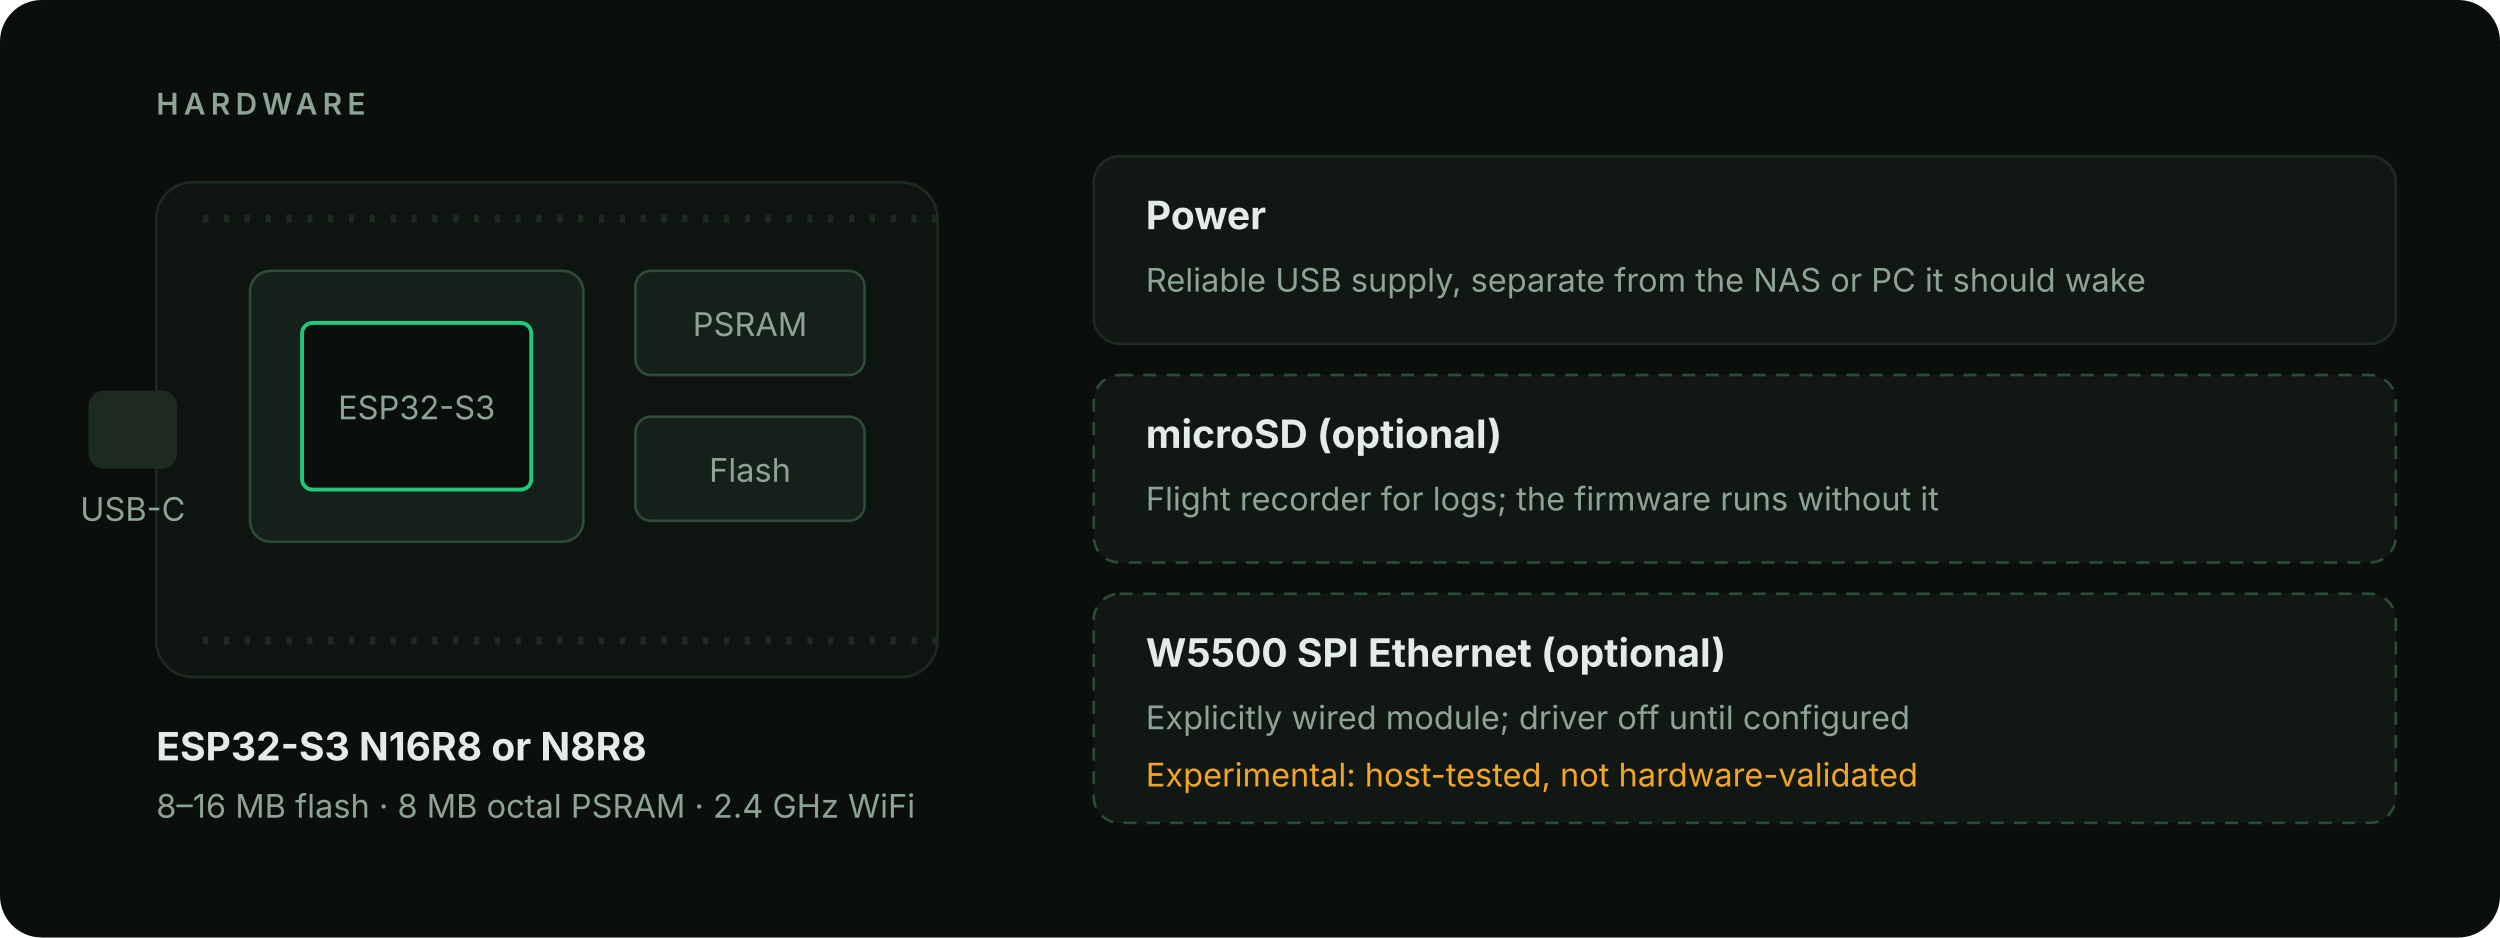
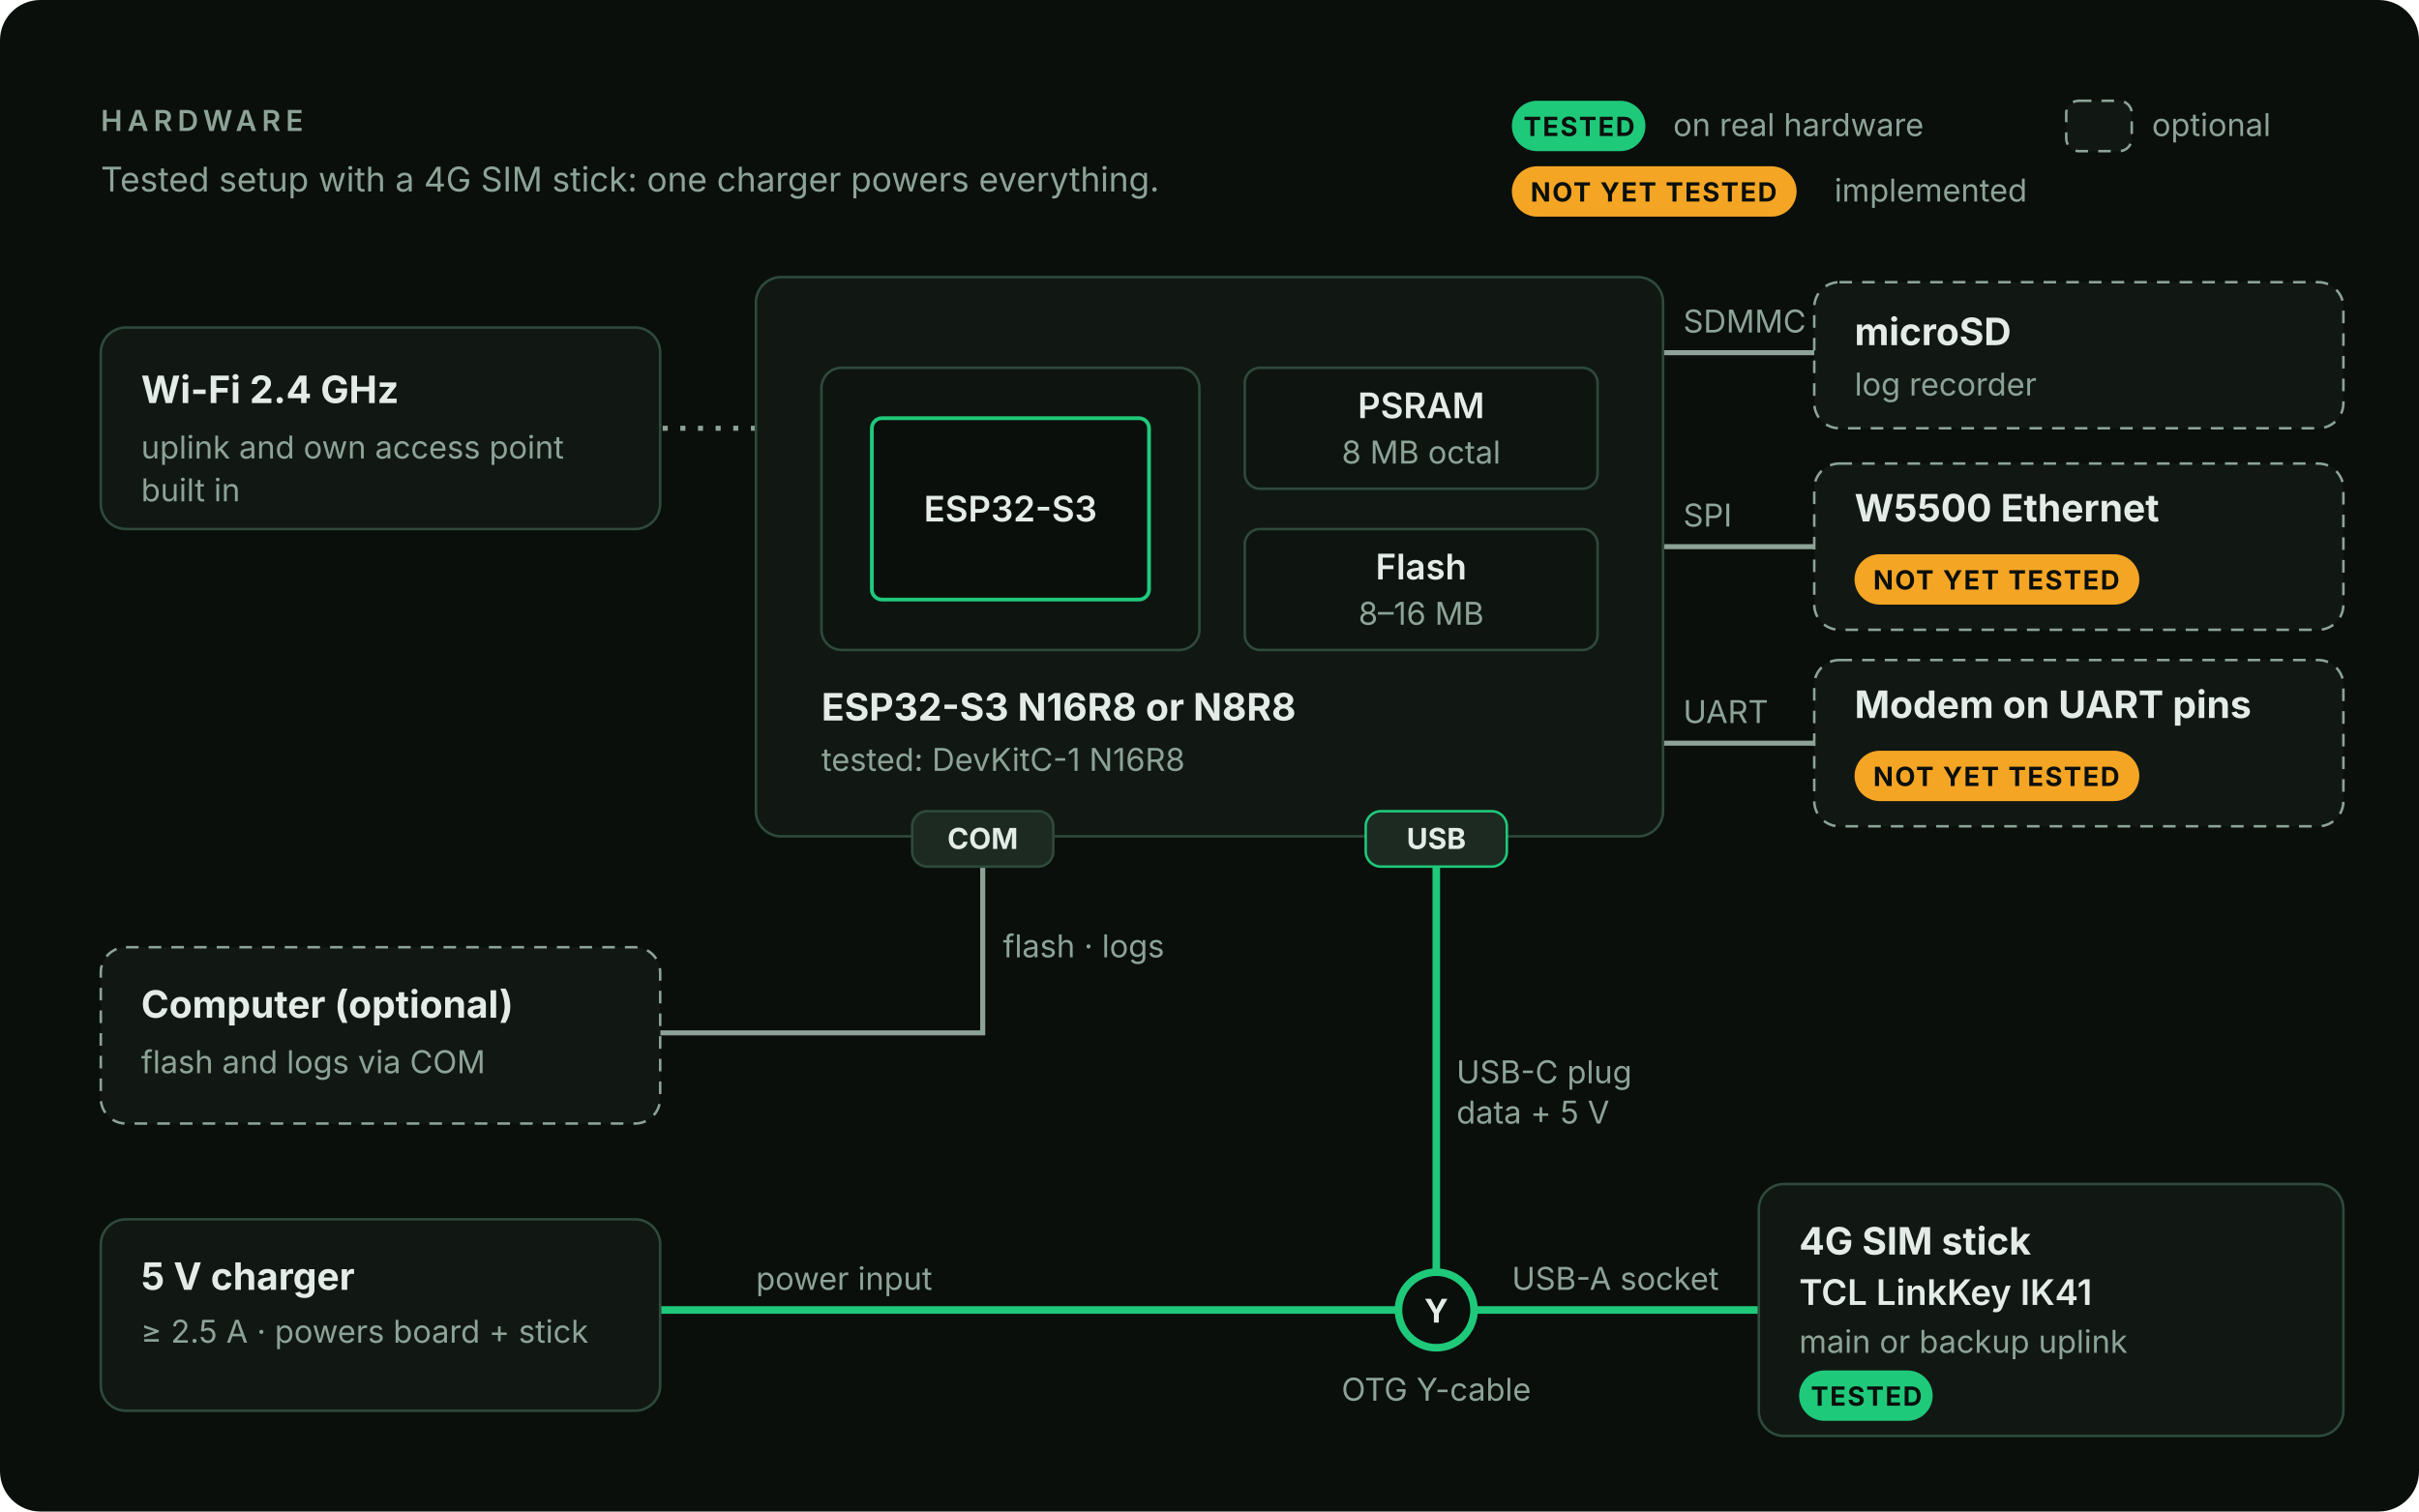
- <svg xmlns="http://www.w3.org/2000/svg" viewBox="0 0 960 360" width="960" height="360" role="img" aria-labelledby="t d">
-   <style>
-     text{font-family:Inter,'Segoe UI',Roboto,'Helvetica Neue',Arial,sans-serif;fill:#E3ECE6}
-     .h{font-size:15px;font-weight:650}.s{font-size:12.5px;fill:#8DA397}.z{font-size:11.5px;font-weight:600;letter-spacing:2px;fill:#8DA397}
-     .t{fill:#1FC97A}.am{fill:#F5A524}
-     .box{fill:#111814;stroke:#1C2A22}.opt{fill:#111814;stroke:#2E4A3B;stroke-dasharray:5 4}
-   </style>
-   <rect width="960" height="360" rx="16" fill="#0A0F0C" />
+ <svg xmlns="http://www.w3.org/2000/svg" viewBox="0 0 960 600" width="960" height="600" role="img" aria-labelledby="t d">
+   <style>text{font-family:Inter,"Segoe UI",Roboto,"Helvetica Neue",Arial,sans-serif}.hw-bg{fill:#0A0F0C}.hw-box,.hw-board{fill:#111814;stroke:#2E4A3B}.hw-opt{fill:#111814;stroke:#8DA397;stroke-dasharray:5 4}.hw-chip-pkg{fill:#0E1511;stroke:#2E4A3B}.hw-chip{fill:#0A0F0C;stroke:#1FC97A;stroke-width:1.5}.hw-port{fill:#1C2A22;stroke:#2E4A3B}.hw-port-usb{stroke:#1FC97A}.hw-wire{fill:none;stroke:#8DA397;stroke-width:2}.hw-power{stroke:#1FC97A;stroke-width:3}.hw-radio{fill:none;stroke:#8DA397;stroke-width:2;stroke-dasharray:2 5}.hw-y{fill:#0A0F0C;stroke:#1FC97A;stroke-width:3}.hw-hit{fill:transparent}.hw-t{font-size:14px;font-weight:600;fill:#E3ECE6}.hw-h{font-size:15px;font-weight:650;fill:#E3ECE6}.hw-s,.hw-m{font-size:12.5px;fill:#8DA397}.hw-m{font-size:13.5px}.hw-z{font-size:11.5px;font-weight:600;letter-spacing:2px;fill:#8DA397}.hw-port-t,.hw-y-t{font-size:11.5px;font-weight:700;fill:#E3ECE6}.hw-y-t{font-size:13px}.hw-badge-ok{fill:#1FC97A}.hw-badge-warn{fill:#F5A524}.hw-badge-t{font-size:10.5px;font-weight:700;letter-spacing:.6px;fill:#0A0F0C}</style>
+   <rect class="hw-bg" width="960" height="600" rx="16" />
+   <text class="hw-z" x="40" y="52">HARDWARE</text>
+   <text class="hw-m" x="40" y="76">Tested setup with a 4G SIM stick: one charger powers everything.</text>
+   <rect class="hw-badge-ok" x="600" y="40" width="53" height="20" rx="10" />
+   <text class="hw-badge-t" x="626.7" y="54" text-anchor="middle">TESTED</text>
+   <text class="hw-s" x="664" y="54">on real hardware</text>
+   <rect class="hw-badge-warn" x="600" y="66" width="113" height="20" rx="10" />
+   <text class="hw-badge-t" x="656.3" y="80" text-anchor="middle">NOT YET TESTED</text>
+   <text class="hw-s" x="728" y="80">implemented</text>
+   <rect class="hw-opt" x="820" y="40" width="26" height="20" rx="5" />
+   <text class="hw-s" x="854" y="54">optional</text>
+   <path class="hw-radio" d="M300 170H262" />
+   <path class="hw-wire" d="M390 342V410H262" />
+   <path class="hw-wire hw-power" d="M262 520H556" />
+   <path class="hw-wire hw-power" d="M570 342V506" />
+   <path class="hw-wire hw-power" d="M584 520H698" />
+   <path class="hw-wire" d="M660 140H720" />
+   <path class="hw-wire" d="M660 217H720" />
+   <path class="hw-wire" d="M660 295H720" />
+   <text class="hw-s" x="578" y="430">USB-C plug</text>
+   <text class="hw-s" x="578" y="446">data + 5 V</text>
+   <text class="hw-s" x="300" y="512">power input</text>
+   <text class="hw-s" x="600" y="512">USB-A socket</text>
+   <text class="hw-s" x="398" y="380">flash · logs</text>
+   <text class="hw-s" x="668" y="132">SDMMC</text>
+   <text class="hw-s" x="668" y="209">SPI</text>
+   <text class="hw-s" x="668" y="287">UART</text>
  <g>
-     <rect x="60" y="70" width="300" height="190" rx="14" fill="#0E1511" stroke="#1C2A22" />
-     <rect x="96" y="104" width="128" height="104" rx="8" fill="#16201A" stroke="#2E4A3B" />
-     <rect x="116" y="124" width="88" height="64" rx="4" fill="#0A0F0C" stroke="#1FC97A" stroke-width="1.5" />
-     <text class="s" x="160" y="161" text-anchor="middle">ESP32-S3</text>
-     <rect x="244" y="104" width="88" height="40" rx="6" fill="#16201A" stroke="#2E4A3B" />
-     <text class="s" x="288" y="129" text-anchor="middle">PSRAM</text>
-     <rect x="244" y="160" width="88" height="40" rx="6" fill="#16201A" stroke="#2E4A3B" />
-     <text class="s" x="288" y="185" text-anchor="middle">Flash</text>
-     <rect x="34" y="150" width="34" height="30" rx="6" fill="#1C2A22" />
-     <text class="s" x="51" y="200" text-anchor="middle">USB-C</text>
-     <path d="M78 84h284M78 246h284" stroke="#1C2A22" stroke-dasharray="2 6" stroke-width="3" />
+     <rect class="hw-board" x="300" y="110" width="360" height="222" rx="10" />
+     <rect class="hw-chip-pkg" x="326" y="146" width="150" height="112" rx="8" />
+     <rect class="hw-chip" x="346" y="166" width="110" height="72" rx="4" />
+     <text class="hw-t" x="401" y="207" text-anchor="middle">ESP32-S3</text>
+     <rect class="hw-chip-pkg" x="494" y="146" width="140" height="48" rx="6" />
+     <text class="hw-t" x="564" y="166" text-anchor="middle">PSRAM</text>
+     <text class="hw-s" x="564" y="184" text-anchor="middle">8 MB octal</text>
+     <rect class="hw-chip-pkg" x="494" y="210" width="140" height="48" rx="6" />
+     <text class="hw-t" x="564" y="230" text-anchor="middle">Flash</text>
+     <text class="hw-s" x="564" y="248" text-anchor="middle">8–16 MB</text>
+     <text class="hw-h" x="326" y="286">ESP32-S3 N16R8 or N8R8</text>
+     <text class="hw-s" x="326" y="306">tested: DevKitC-1 N16R8</text>
+     <rect class="hw-port" x="362" y="322" width="56" height="22" rx="6" />
+     <text class="hw-port-t" x="390" y="337" text-anchor="middle">COM</text>
+     <rect class="hw-port hw-port-usb" x="542" y="322" width="56" height="22" rx="6" />
+     <text class="hw-port-t" x="570" y="337" text-anchor="middle">USB</text>
  </g>
-   <text class="h" x="60" y="292">ESP32-S3 N16R8 or N8R8</text>
-   <text class="s" x="60" y="314">8–16 MB flash · 8 MB octal PSRAM · 2.4 GHz WiFi</text>
-   <rect class="box" x="420" y="60" width="500" height="72" rx="10" />
-   <text class="h" x="440" y="88">Power</text>
-   <text class="s" x="440" y="112">Reliable USB supply, separate from the NAS or PC it should wake</text>
-   <rect class="opt" x="420" y="144" width="500" height="72" rx="10" />
-   <text class="h" x="440" y="172">microSD (optional)</text>
-   <text class="s" x="440" y="196">Flight recorder for logs; the firmware runs without it</text>
-   <rect class="opt" x="420" y="228" width="500" height="88" rx="10" />
-   <text class="h" x="440" y="256">W5500 SPI Ethernet (optional)</text>
-   <text class="s" x="440" y="280">Explicitly wired module; driver off until configured</text>
-   <text class="s am" x="440" y="302">Experimental: host-tested, not hardware-validated</text>
-   <text class="z" x="60" y="44">HARDWARE</text>
+   <g>
+     <rect class="hw-box" x="40" y="130" width="222" height="80" rx="10" />
+     <text class="hw-h" x="56" y="160">Wi-Fi 2.4 GHz</text>
+     <text class="hw-s" x="56" y="182">uplink and own access point</text>
+     <text class="hw-s" x="56" y="199">built in</text>
+   </g>
+   <g>
+     <rect class="hw-opt" x="40" y="376" width="222" height="70" rx="10" />
+     <text class="hw-h" x="56" y="404">Computer (optional)</text>
+     <text class="hw-s" x="56" y="426">flash and logs via COM</text>
+   </g>
+   <g>
+     <rect class="hw-box" x="40" y="484" width="222" height="76" rx="10" />
+     <text class="hw-h" x="56" y="512">5 V charger</text>
+     <text class="hw-s" x="56" y="533">≥ 2.5 A · powers board + stick</text>
+   </g>
+   <g>
+     <rect class="hw-hit" x="530" y="480" width="80" height="80" rx="12" />
+     <circle class="hw-y" cx="570" cy="520" r="15" />
+     <text class="hw-y-t" x="570" y="525" text-anchor="middle">Y</text>
+     <text class="hw-s" x="570" y="556" text-anchor="middle">OTG Y-cable</text>
+   </g>
+   <g>
+     <rect class="hw-box" x="698" y="470" width="232" height="100" rx="10" />
+     <text class="hw-h" x="714" y="498">4G SIM stick</text>
+     <text class="hw-t" x="714" y="518">TCL LinkKey IK41</text>
+     <text class="hw-s" x="714" y="537">main or backup uplink</text>
+     <rect class="hw-badge-ok" x="714" y="544" width="53" height="20" rx="10" />
+     <text class="hw-badge-t" x="740.7" y="558" text-anchor="middle">TESTED</text>
+   </g>
+   <g>
+     <rect class="hw-opt" x="720" y="112" width="210" height="58" rx="10" />
+     <text class="hw-h" x="736" y="137">microSD</text>
+     <text class="hw-s" x="736" y="157">log recorder</text>
+   </g>
+   <g>
+     <rect class="hw-opt" x="720" y="184" width="210" height="66" rx="10" />
+     <text class="hw-h" x="736" y="207">W5500 Ethernet</text>
+     <rect class="hw-badge-warn" x="736" y="220" width="113" height="20" rx="10" />
+     <text class="hw-badge-t" x="792.3" y="234" text-anchor="middle">NOT YET TESTED</text>
+   </g>
+   <g>
+     <rect class="hw-opt" x="720" y="262" width="210" height="66" rx="10" />
+     <text class="hw-h" x="736" y="285">Modem on UART pins</text>
+     <rect class="hw-badge-warn" x="736" y="298" width="113" height="20" rx="10" />
+     <text class="hw-badge-t" x="792.3" y="312" text-anchor="middle">NOT YET TESTED</text>
+   </g>
</svg>
